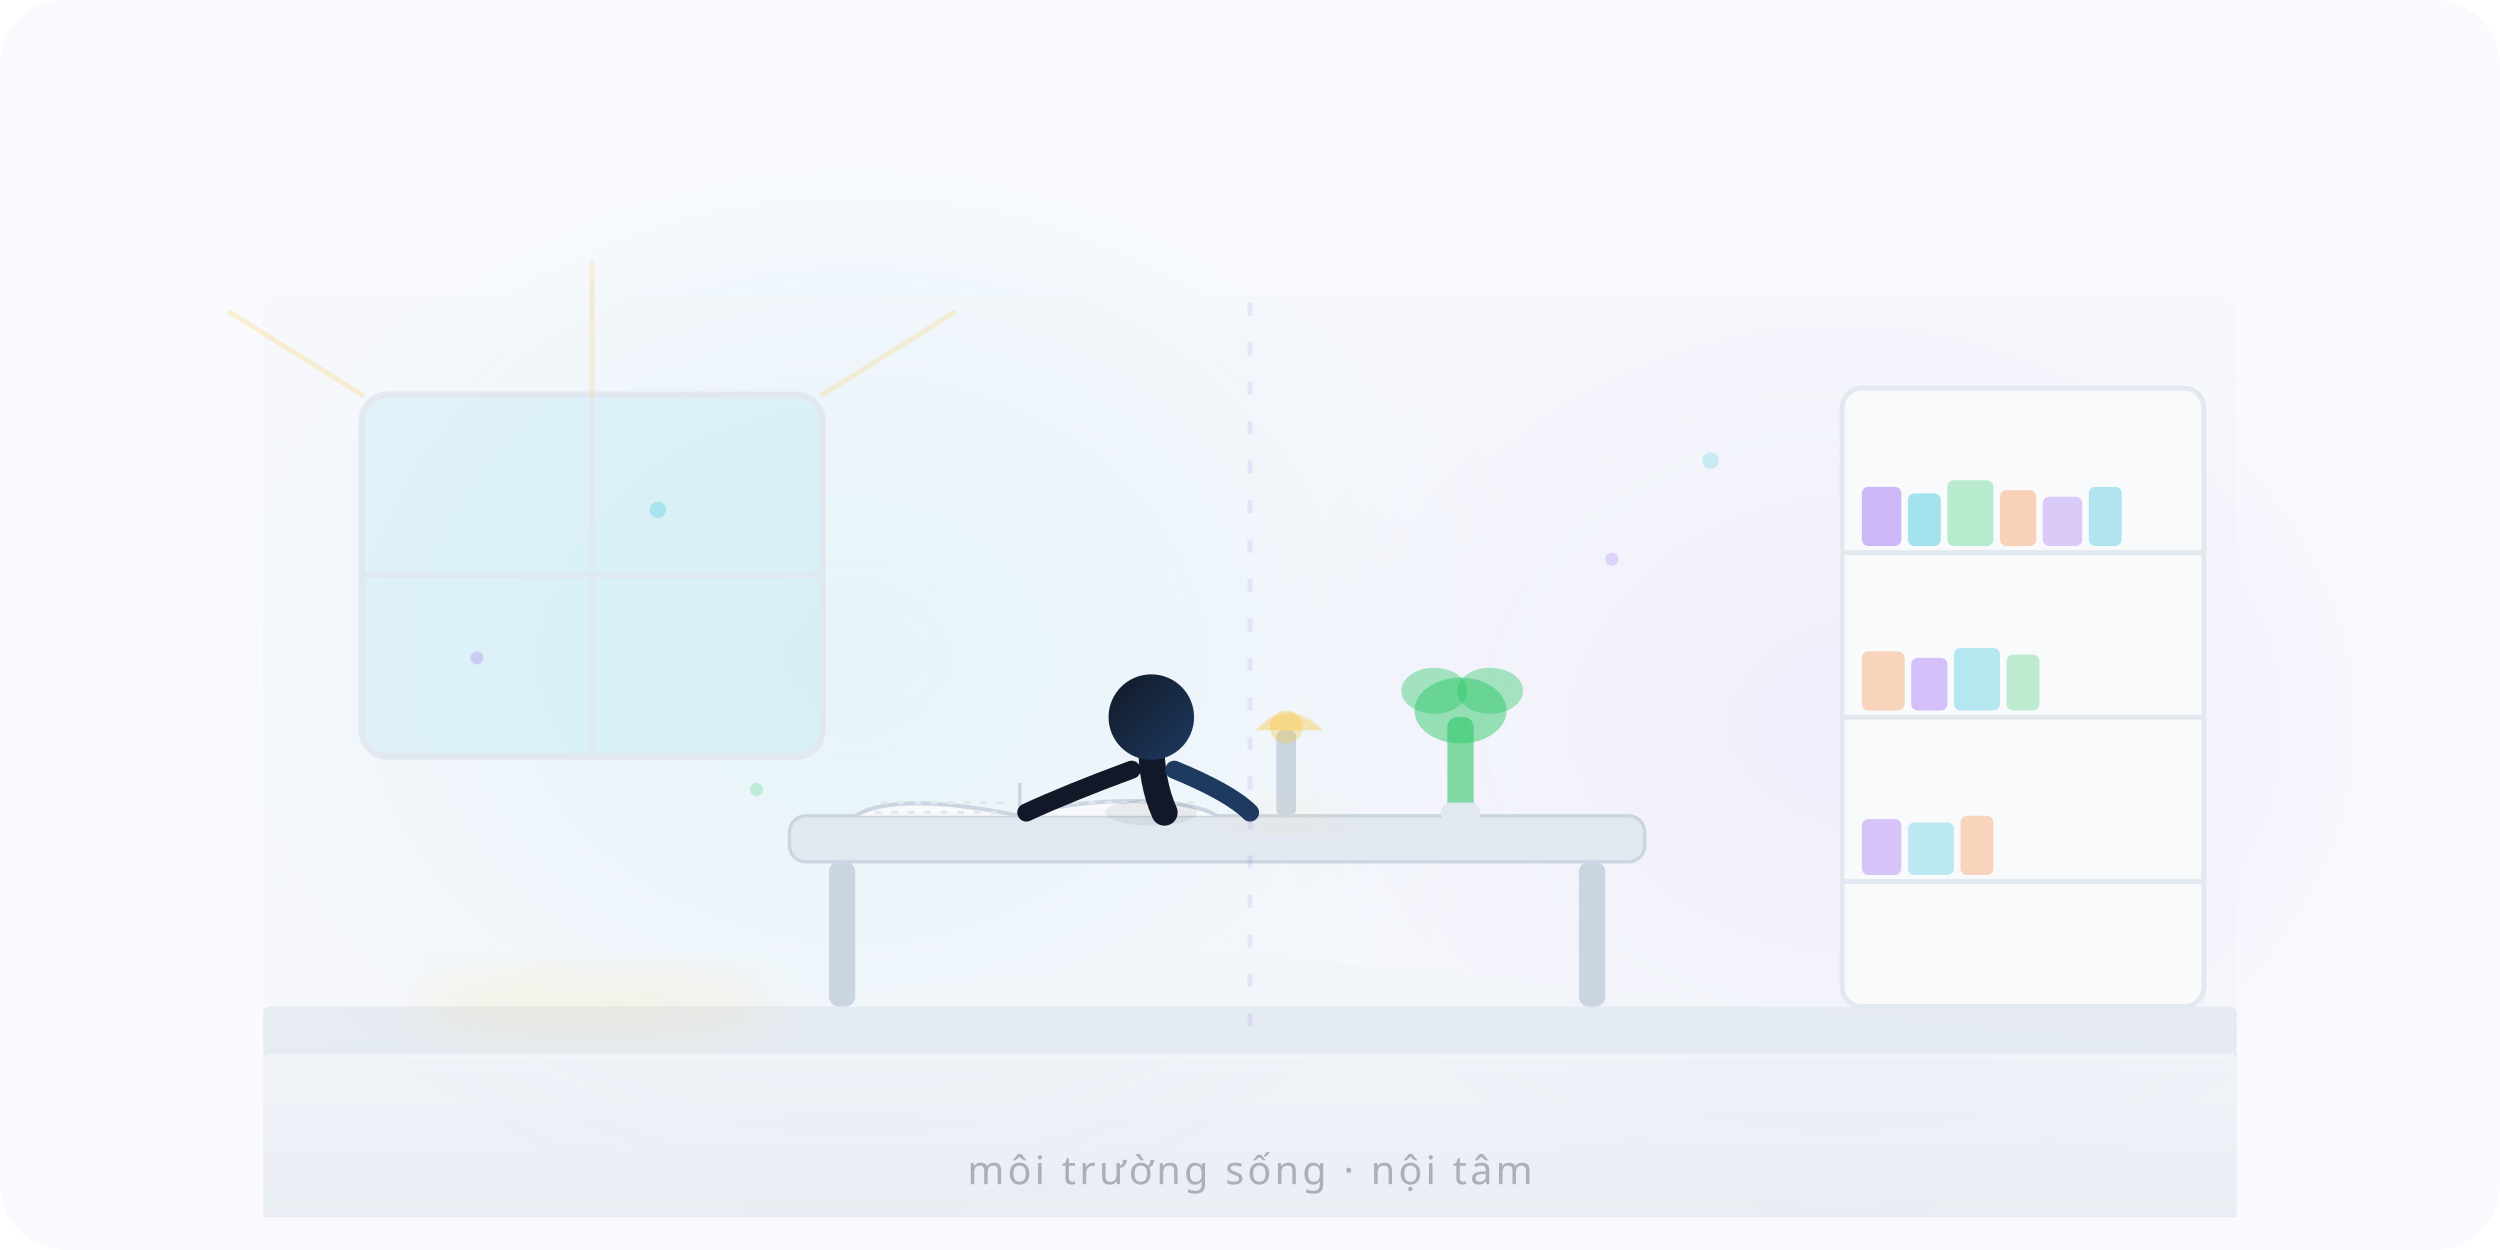
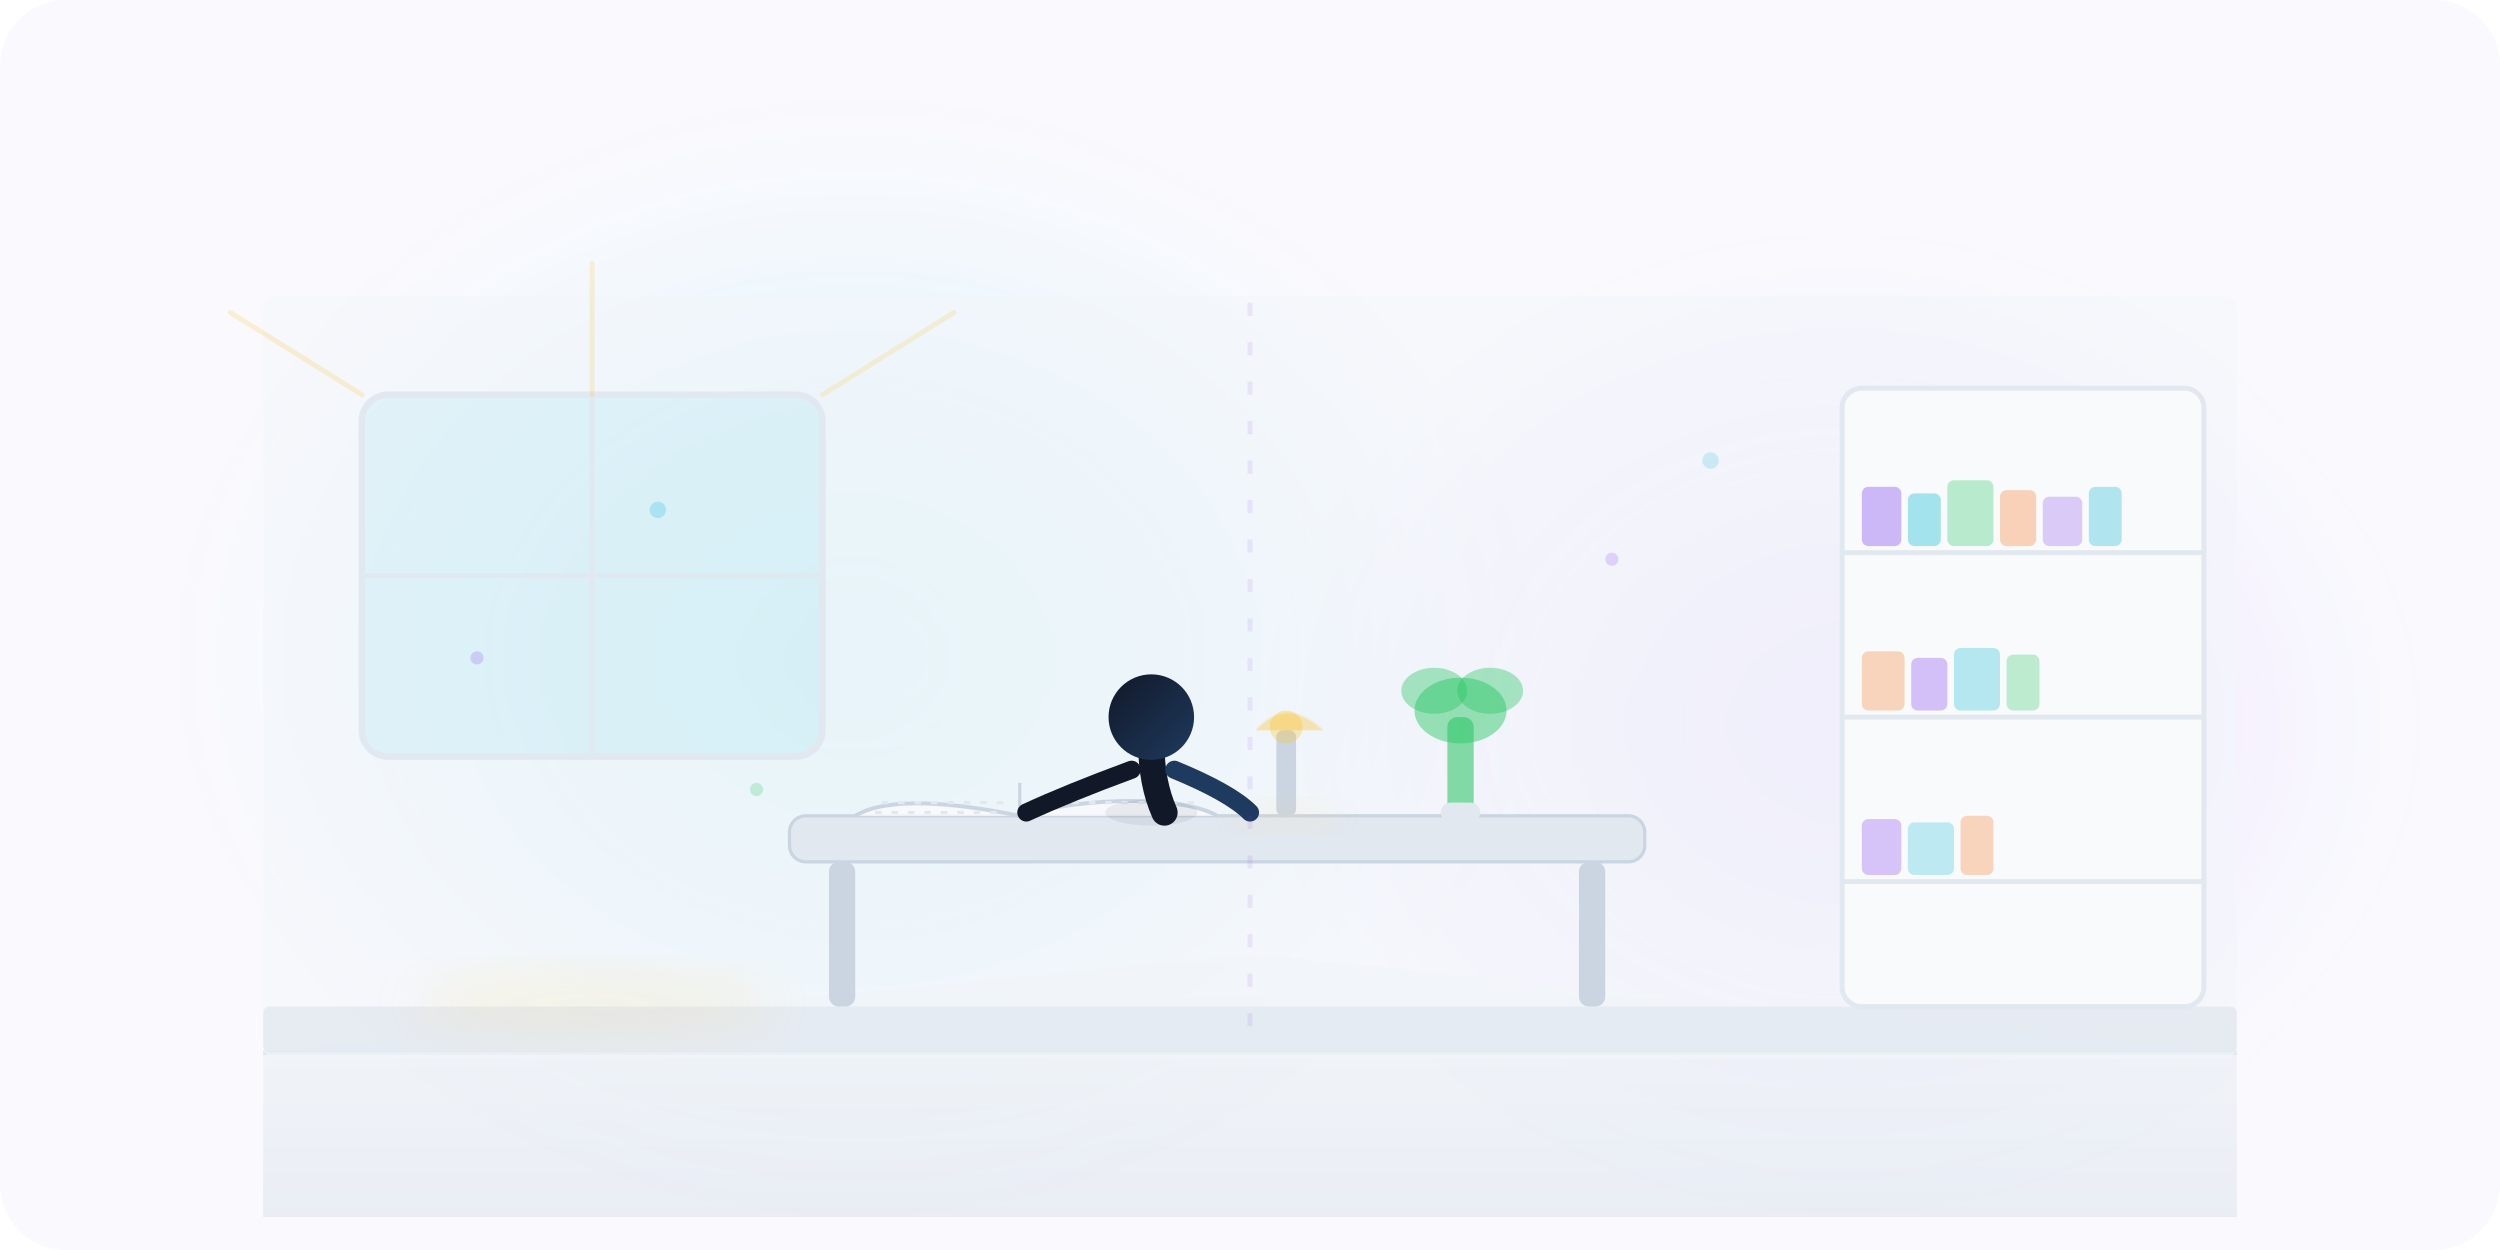
<svg xmlns="http://www.w3.org/2000/svg" width="760" height="380" viewBox="0 0 760 380" role="img" aria-label="Môi trường sống phản chiếu nội tâm">
  <defs>
    <linearGradient id="eg1" x1="0%" y1="0%" x2="100%" y2="100%">
      <stop offset="0%" stop-color="#06b6d4" />
      <stop offset="100%" stop-color="#7c3aed" />
    </linearGradient>
    <linearGradient id="eg2" x1="0%" y1="0%" x2="100%" y2="100%">
      <stop offset="0%" stop-color="#111827" />
      <stop offset="100%" stop-color="#1e3a5f" />
    </linearGradient>
    <linearGradient id="egFloor" x1="0%" y1="0%" x2="0%" y2="100%">
      <stop offset="0%" stop-color="#f1f5f9" />
      <stop offset="100%" stop-color="#e2e8f0" />
    </linearGradient>
    <radialGradient id="egGlow" cx="50%" cy="50%" r="50%">
      <stop offset="0%" stop-color="#06b6d4" stop-opacity="0.14" />
      <stop offset="100%" stop-color="#06b6d4" stop-opacity="0" />
    </radialGradient>
    <radialGradient id="egGlow2" cx="50%" cy="50%" r="50%">
      <stop offset="0%" stop-color="#7c3aed" stop-opacity="0.12" />
      <stop offset="100%" stop-color="#7c3aed" stop-opacity="0" />
    </radialGradient>
    <filter id="eblur">
      <feGaussianBlur stdDeviation="16" />
    </filter>
    <filter id="eblurS">
      <feGaussianBlur stdDeviation="7" />
    </filter>
  </defs>
  <rect width="760" height="380" rx="20" fill="#fafafe" />
  <ellipse cx="260" cy="200" rx="200" ry="160" fill="url(#egGlow)" filter="url(#eblur)" />
  <ellipse cx="560" cy="220" rx="170" ry="140" fill="url(#egGlow2)" filter="url(#eblur)" />
  <path d="M 80 320 L 380 290 L 680 320 L 680 370 L 80 370 Z" fill="url(#egFloor)" opacity="0.7" />
  <line x1="80" y1="320" x2="680" y2="320" stroke="#e2e8f0" stroke-width="1.5" />
  <rect x="80" y="90" width="600" height="232" rx="4" fill="rgba(241,245,249,0.55)" />
  <rect x="80" y="306" width="600" height="14" rx="2" fill="#e2e8f0" opacity="0.8" />
  <rect x="110" y="120" width="140" height="110" rx="8" fill="rgba(6,182,212,0.08)" stroke="#e2e8f0" stroke-width="2" />
  <line x1="180" y1="120" x2="180" y2="230" stroke="#e2e8f0" stroke-width="1.5" />
  <line x1="110" y1="175" x2="250" y2="175" stroke="#e2e8f0" stroke-width="1.5" />
  <path d="M 110 120 L 70 95" stroke="#fbbf24" stroke-opacity="0.20" stroke-width="1.5" stroke-linecap="round" />
  <path d="M 180 120 L 180 80" stroke="#fbbf24" stroke-opacity="0.18" stroke-width="1.5" stroke-linecap="round" />
  <path d="M 250 120 L 290 95" stroke="#fbbf24" stroke-opacity="0.18" stroke-width="1.5" stroke-linecap="round" />
  <ellipse cx="180" cy="305" rx="55" ry="12" fill="#fbbf24" opacity="0.08" filter="url(#eblurS)" />
  <rect x="560" y="118" width="110" height="188" rx="6" fill="#f8fafc" stroke="#e2e8f0" stroke-width="1.5" />
  <line x1="560" y1="168" x2="670" y2="168" stroke="#e2e8f0" stroke-width="1.5" />
  <line x1="560" y1="218" x2="670" y2="218" stroke="#e2e8f0" stroke-width="1.5" />
  <line x1="560" y1="268" x2="670" y2="268" stroke="#e2e8f0" stroke-width="1.5" />
  <rect x="566" y="148" width="12" height="18" rx="2" fill="#7c3aed" opacity="0.35" />
  <rect x="580" y="150" width="10" height="16" rx="2" fill="#06b6d4" opacity="0.35" />
  <rect x="592" y="146" width="14" height="20" rx="2" fill="#22c55e" opacity="0.30" />
  <rect x="608" y="149" width="11" height="17" rx="2" fill="#f97316" opacity="0.30" />
  <rect x="621" y="151" width="12" height="15" rx="2" fill="#7c3aed" opacity="0.25" />
  <rect x="635" y="148" width="10" height="18" rx="2" fill="#06b6d4" opacity="0.30" />
  <rect x="566" y="198" width="13" height="18" rx="2" fill="#f97316" opacity="0.28" />
  <rect x="581" y="200" width="11" height="16" rx="2" fill="#7c3aed" opacity="0.30" />
  <rect x="594" y="197" width="14" height="19" rx="2" fill="#06b6d4" opacity="0.28" />
  <rect x="610" y="199" width="10" height="17" rx="2" fill="#22c55e" opacity="0.28" />
  <rect x="566" y="249" width="12" height="17" rx="2" fill="#7c3aed" opacity="0.28" />
  <rect x="580" y="250" width="14" height="16" rx="2" fill="#06b6d4" opacity="0.25" />
  <rect x="596" y="248" width="10" height="18" rx="2" fill="#f97316" opacity="0.28" />
  <rect x="240" y="248" width="260" height="14" rx="5" fill="#e2e8f0" stroke="#cbd5e1" stroke-width="1" />
  <rect x="252" y="262" width="8" height="44" rx="3" fill="#cbd5e1" />
  <rect x="480" y="262" width="8" height="44" rx="3" fill="#cbd5e1" />
  <rect x="440" y="218" width="8" height="30" rx="3" fill="#22c55e" opacity="0.55" />
  <ellipse cx="444" cy="216" rx="14" ry="10" fill="#22c55e" opacity="0.45" />
  <ellipse cx="436" cy="210" rx="10" ry="7" fill="#22c55e" opacity="0.38" />
  <ellipse cx="453" cy="210" rx="10" ry="7" fill="#22c55e" opacity="0.38" />
  <rect x="438" y="244" width="12" height="6" rx="3" fill="#e2e8f0" />
  <path d="M 310 248 C 330 242 360 242 370 248" fill="rgba(248,250,252,0.9)" stroke="#cbd5e1" stroke-width="1.2" />
  <path d="M 310 248 C 290 244 270 242 260 248" fill="rgba(248,250,252,0.9)" stroke="#cbd5e1" stroke-width="1.2" />
  <line x1="310" y1="248" x2="310" y2="238" stroke="#cbd5e1" stroke-width="1" />
  <line x1="268" y1="244" x2="306" y2="244" stroke="#e2e8f0" stroke-width="1" stroke-dasharray="2 3" />
  <line x1="266" y1="247" x2="306" y2="247" stroke="#e2e8f0" stroke-width="1" stroke-dasharray="2 3" />
  <line x1="316" y1="244" x2="366" y2="244" stroke="#e2e8f0" stroke-width="1" stroke-dasharray="2 3" />
  <rect x="388" y="222" width="6" height="26" rx="2" fill="#cbd5e1" />
  <path d="M 382 222 Q 391 212 402 222" fill="#fbbf24" opacity="0.35" stroke="#fbbf24" stroke-opacity="0.40" stroke-width="1" />
  <circle cx="391" cy="221" r="5" fill="#fbbf24" opacity="0.30" />
  <ellipse cx="391" cy="248" rx="18" ry="5" fill="#fbbf24" opacity="0.10" filter="url(#eblurS)" />
  <ellipse cx="350" cy="247" rx="14" ry="4" fill="#111827" opacity="0.07" />
  <path d="M 350 226 Q 350 238 354 247" fill="none" stroke="#111827" stroke-width="8" stroke-linecap="round" />
  <circle cx="350" cy="218" r="13" fill="url(#eg2)" />
  <path d="M 344 234 Q 325 241 312 247" fill="none" stroke="#111827" stroke-width="5.5" stroke-linecap="round" />
  <path d="M 357 234 Q 374 241 380 247" fill="none" stroke="#1e3a5f" stroke-width="5.5" stroke-linecap="round" />
  <line x1="380" y1="92" x2="380" y2="316" stroke="#7c3aed" stroke-opacity="0.10" stroke-width="1.5" stroke-dasharray="4 8" />
  <circle cx="200" cy="155" r="2.5" fill="#06b6d4" opacity="0.22" />
  <circle cx="145" cy="200" r="2" fill="#7c3aed" opacity="0.20" />
  <circle cx="230" cy="240" r="2" fill="#22c55e" opacity="0.22" />
  <circle cx="520" cy="140" r="2.5" fill="#06b6d4" opacity="0.18" />
  <circle cx="490" cy="170" r="2" fill="#7c3aed" opacity="0.18" />
-   <text x="380" y="360" text-anchor="middle" font-family="ui-sans-serif,sans-serif" font-size="12" fill="#111827" opacity="0.30" letter-spacing="1">môi trường sống · nội tâm</text>
</svg>
